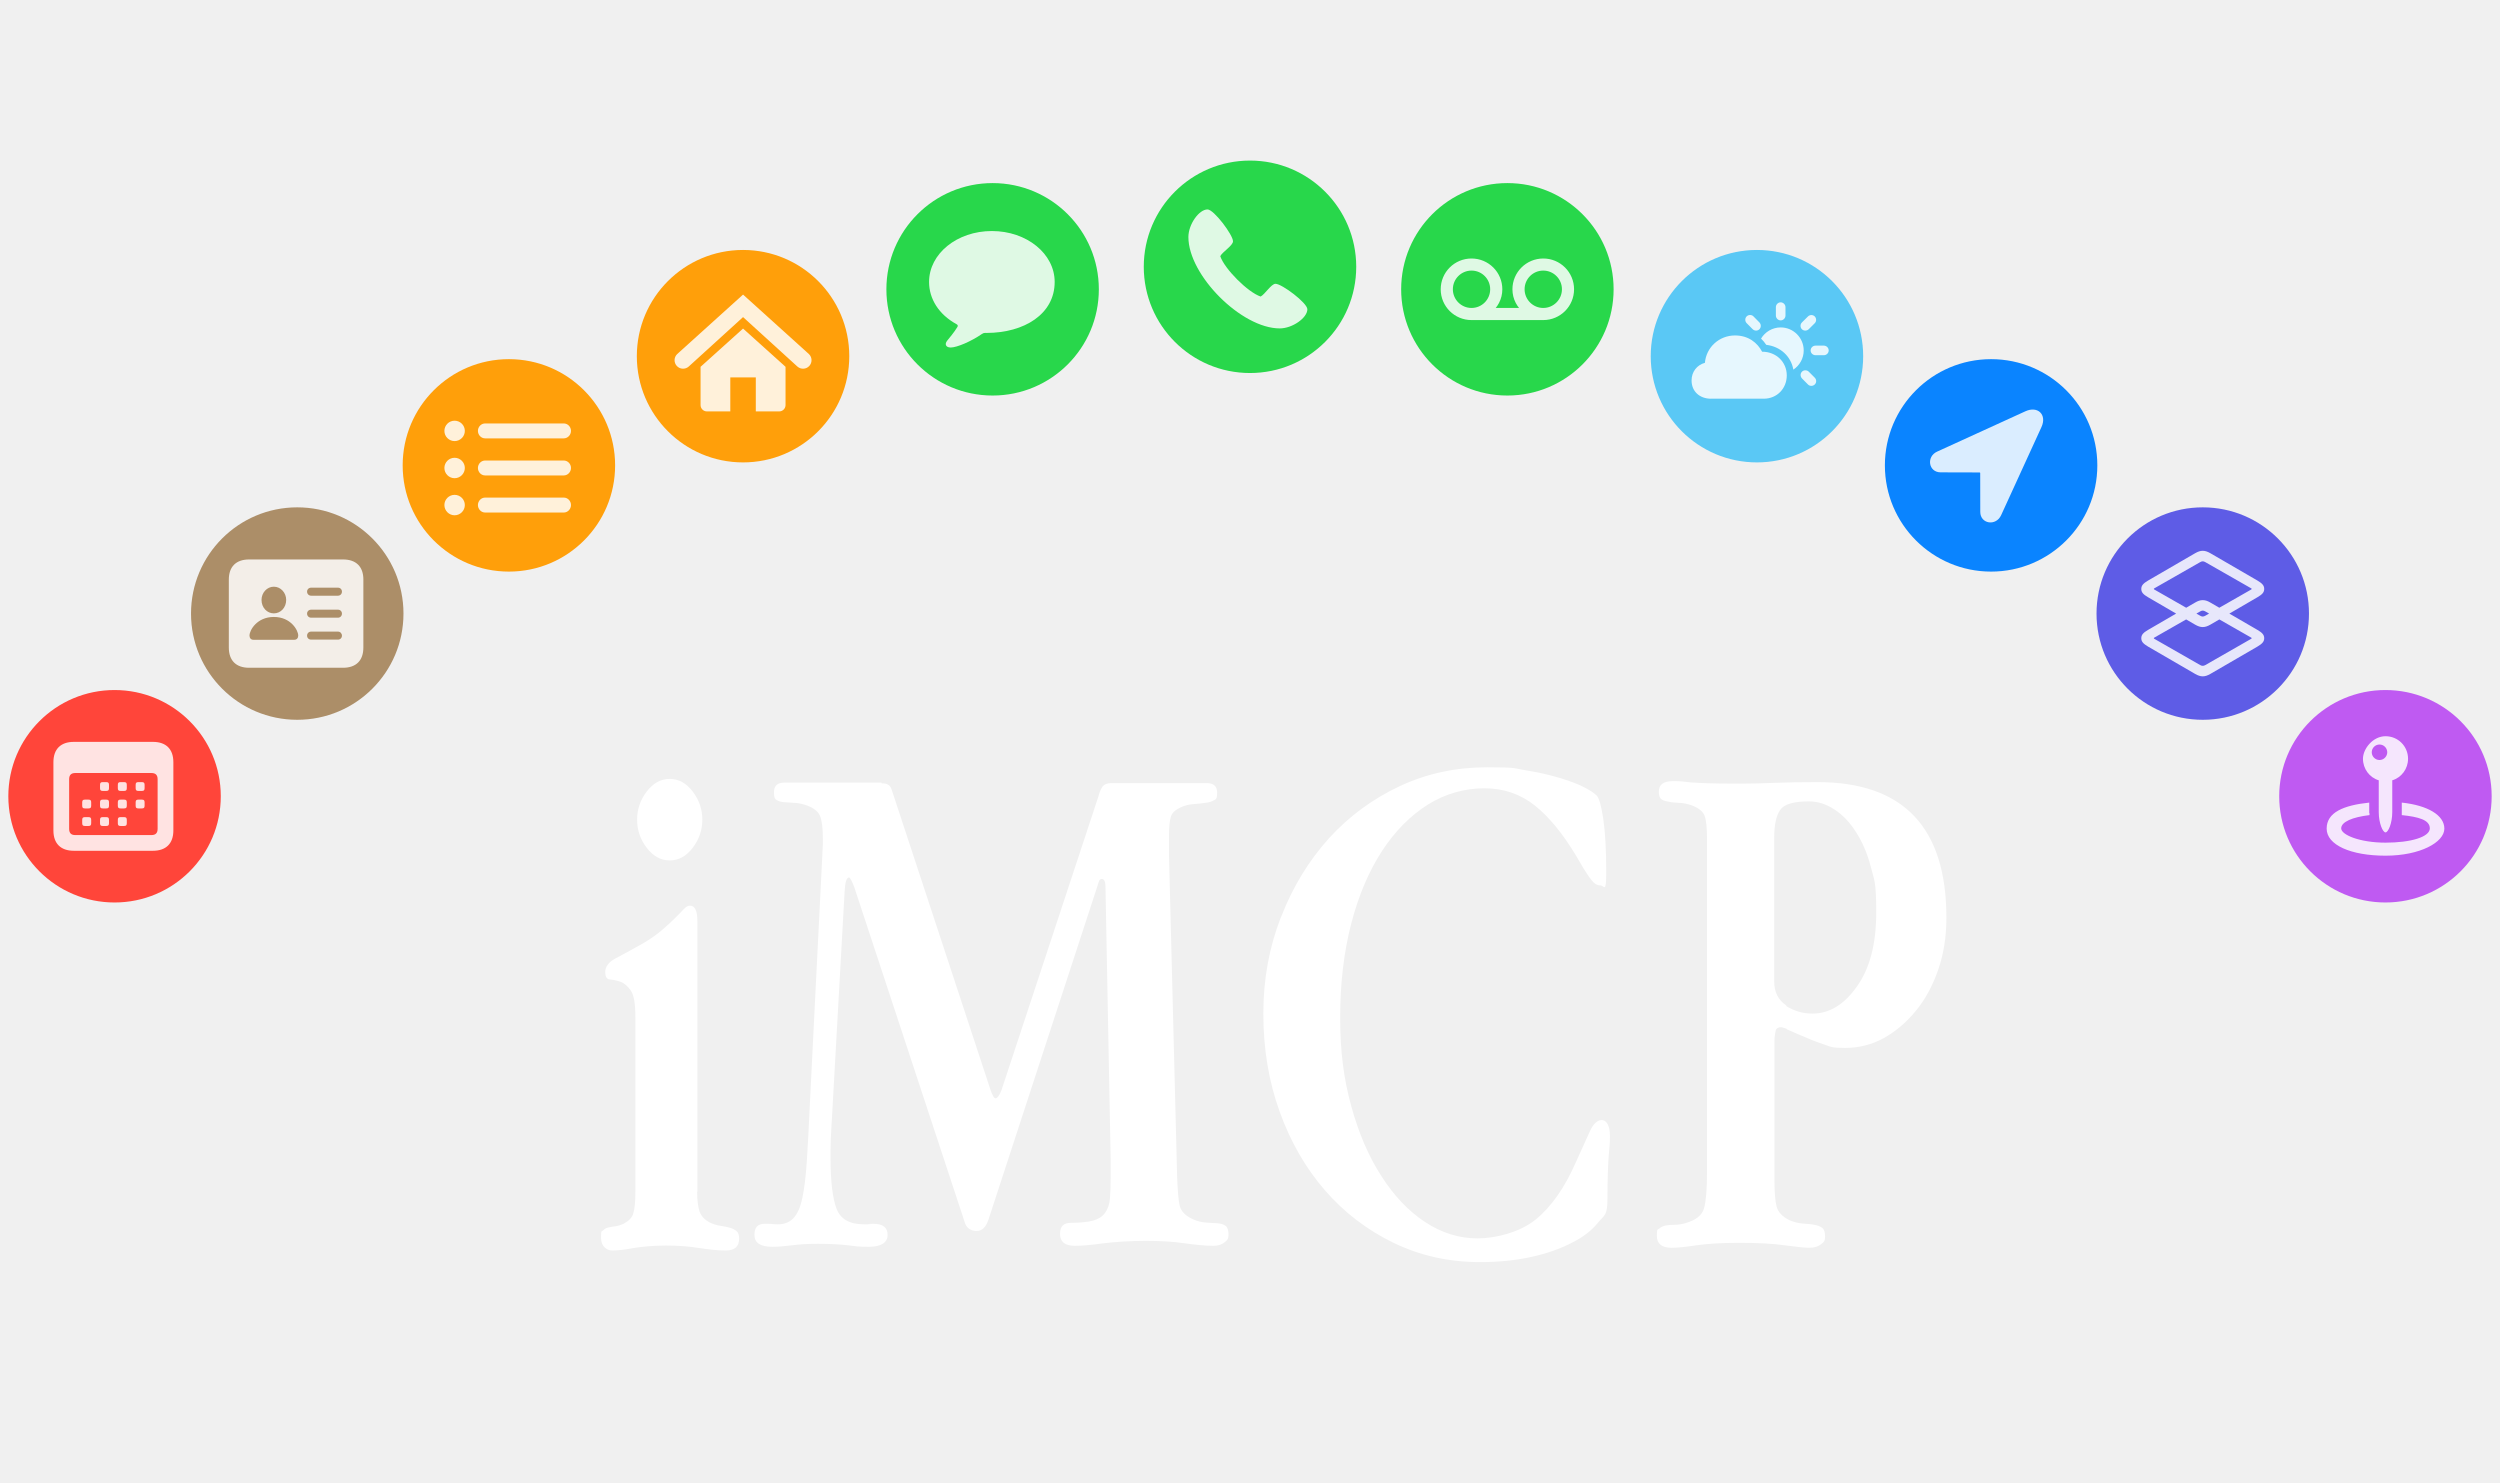
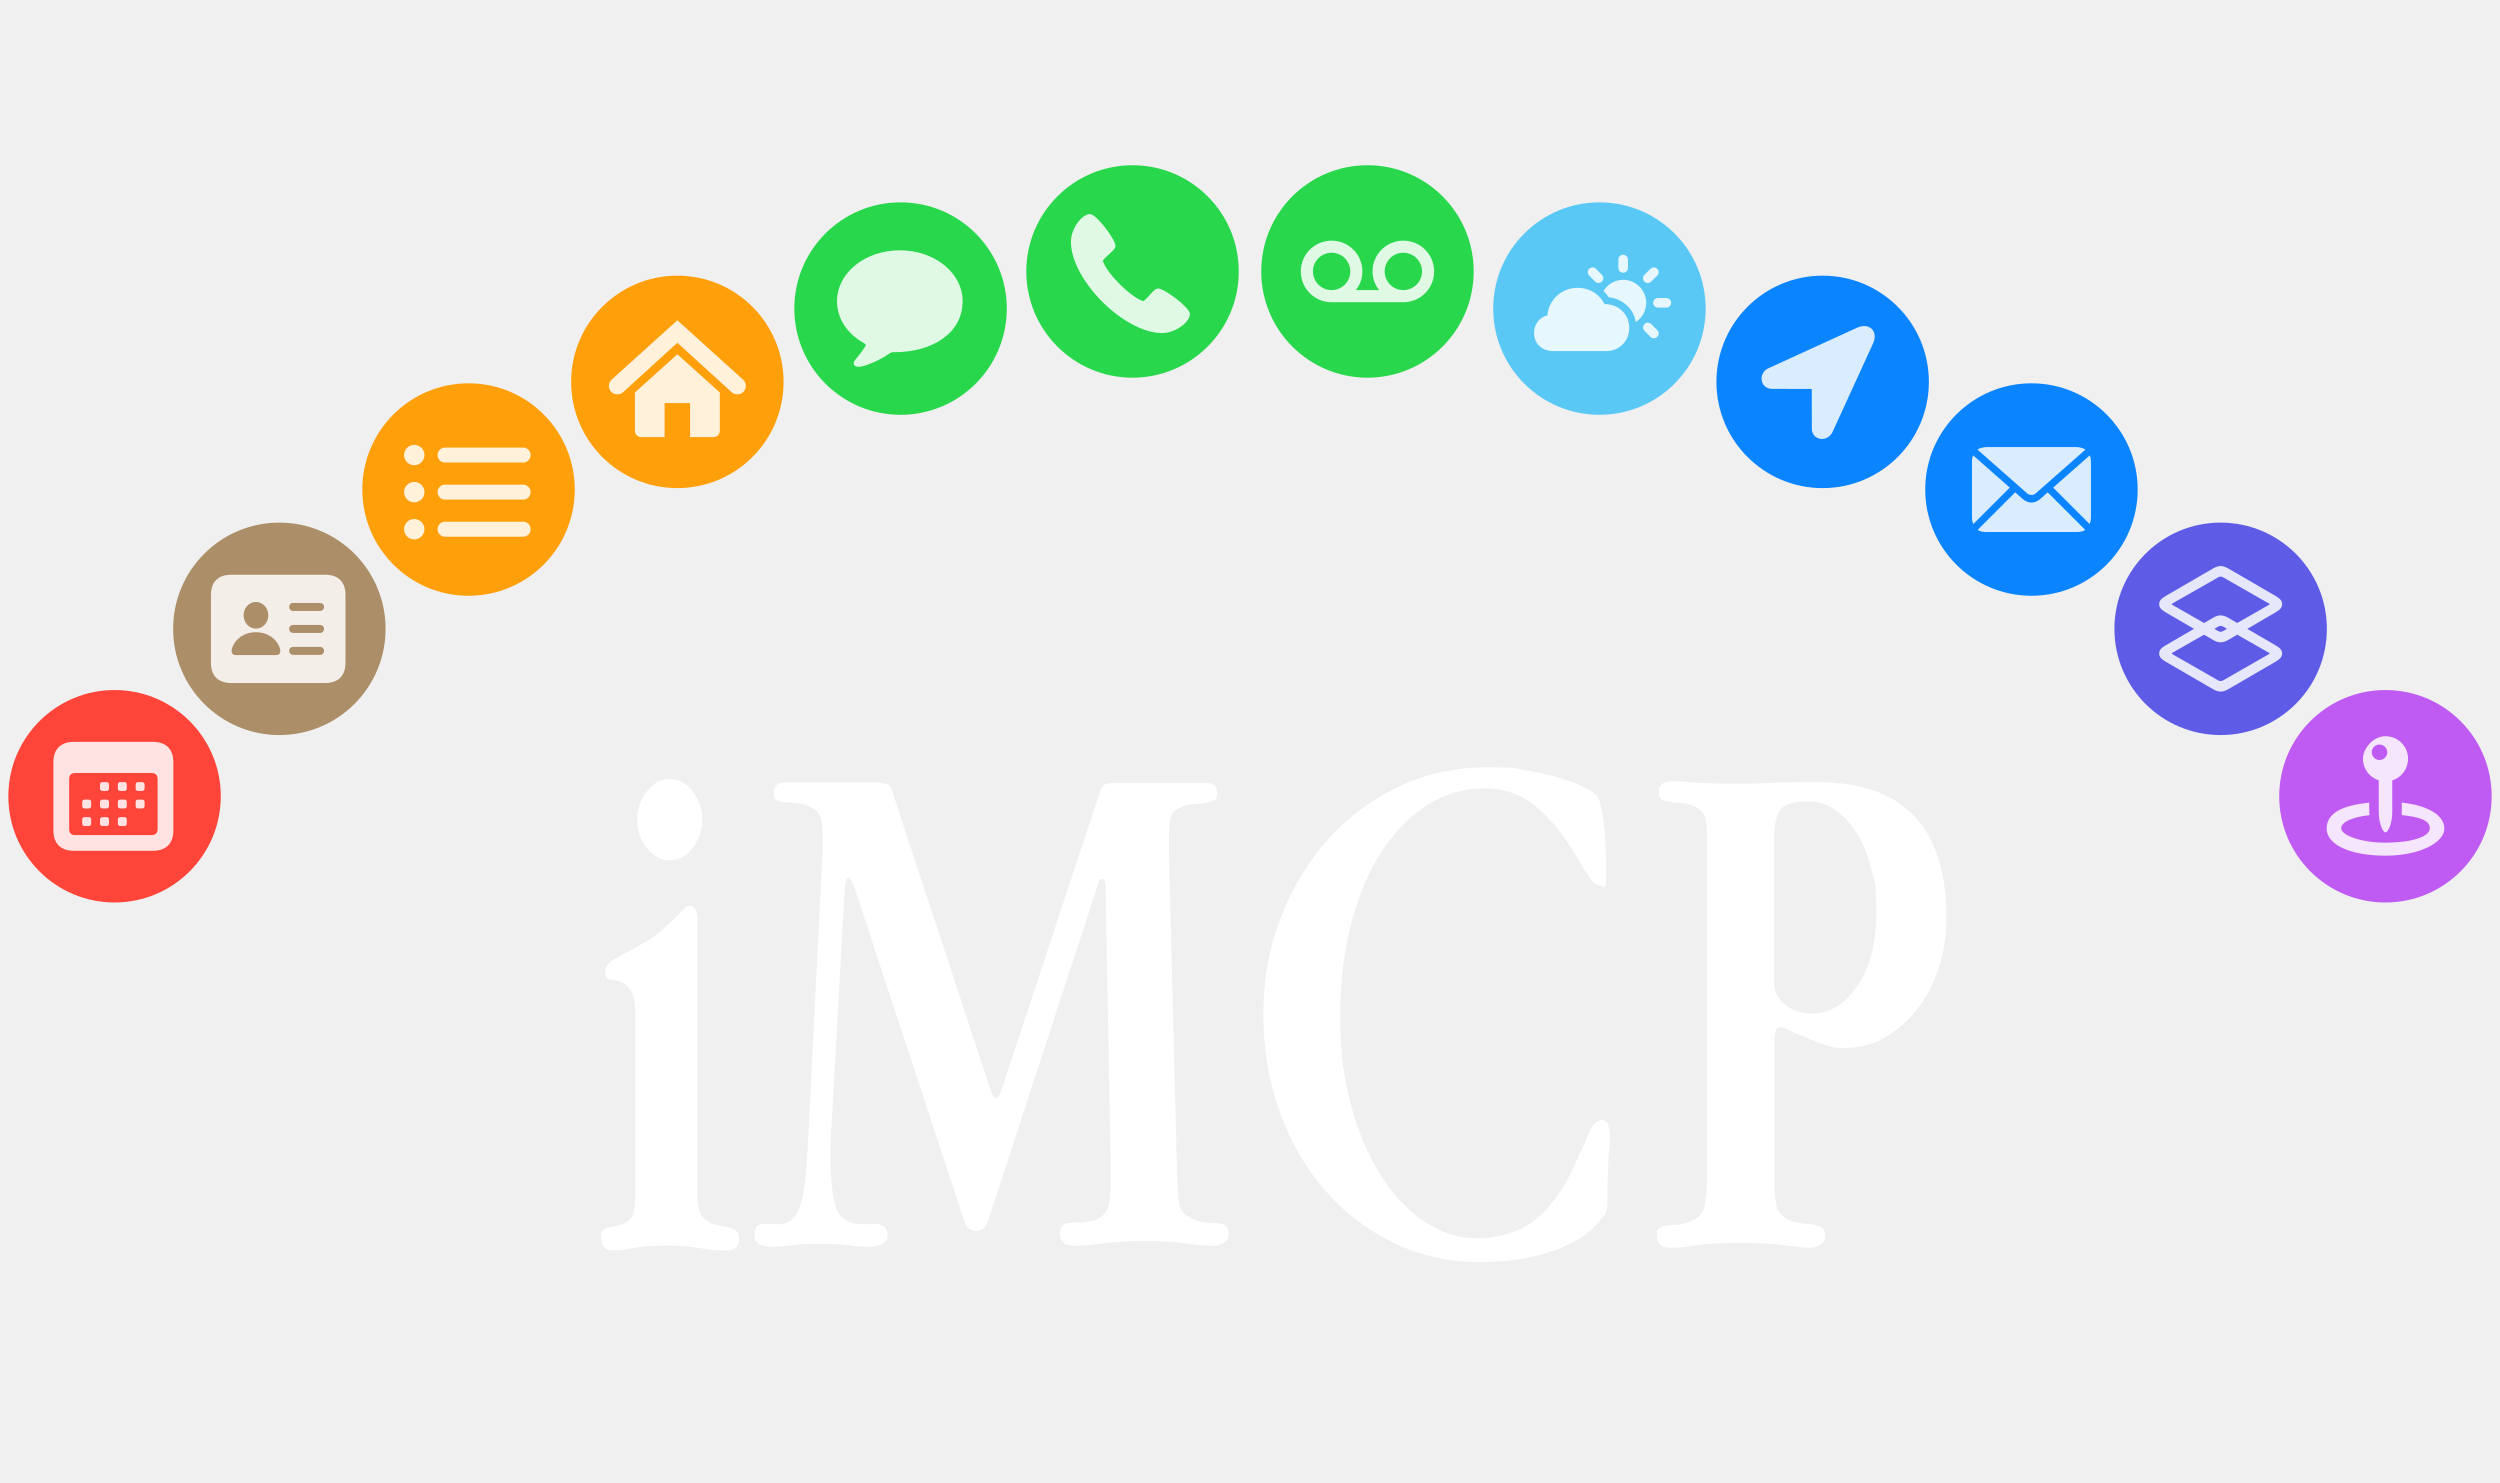
<svg xmlns="http://www.w3.org/2000/svg" viewBox="0 0 1012 600">
  <g fill="#fff">
    <path d="M282.2,482.4c0,3.6.4,6.3,1,8.1.7,1.8,2,3.2,3.8,4.2,1.6.8,3.1,1.3,4.6,1.5s2.8.5,3.9.8,2,.8,2.7,1.4,1,1.6,1,3c0,3.2-1.8,4.8-5.4,4.8s-6.6-.4-10.8-1c-4.2-.7-8.6-1-13.4-1s-9.5.4-13.1,1c-3.6.7-6.5,1-8.7,1s-4.5-1.7-4.5-5.1.2-2.4.8-3,1.2-1,2.1-1.2c.9-.2,1.9-.4,2.9-.5s2.1-.5,3.3-1c2.2-1.2,3.6-2.6,4-4.4.5-1.7.8-4.5.8-8.5v-70.8c0-5.4-.6-9-1.9-10.8s-2.7-3-4.2-3.5-2.9-.8-4.2-.9-1.9-1.1-1.9-3.1,1.4-4,4.1-5.4,6.5-3.5,11.5-6.3c3-1.8,5.5-3.6,7.6-5.4,2.1-1.8,3.8-3.4,5.2-4.8,1.4-1.4,2.5-2.5,3.4-3.5.9-.9,1.7-1.4,2.5-1.4,2,0,3,2.1,3,6.3v109.5ZM280.4,320.4c2.6,3.4,3.9,7.2,3.9,11.4s-1.3,8-3.9,11.4-5.7,5.1-9.3,5.1-6.7-1.7-9.3-5.1c-2.6-3.4-3.9-7.2-3.9-11.4s1.3-8,3.9-11.4,5.7-5.1,9.3-5.1,6.7,1.7,9.3,5.1Z" />
    <path d="M356.9,317.1c1,0,1.9.1,2.5.5.7.3,1.2,1,1.6,2.2l39.9,121.2c.8,2.4,1.5,3.6,2.1,3.6s1.6-1.1,2.4-3.3l39.3-119.1c.4-1.6,1-2.9,1.6-3.8.7-.9,1.9-1.4,3.5-1.4h38.7c2.8,0,4.2,1.3,4.2,3.9s-.5,2.6-1.4,3.1-2,.9-3.5,1c-1.4.2-3,.4-4.6.5-1.7.1-3.5.5-5.2,1.3-2.2,1-3.5,2.2-4,3.7-.5,1.5-.8,4.2-.8,8.2v7.1l3.3,130.5c.2,5.4.5,9.2,1,11.6.5,2.4,2.4,4.3,5.5,5.7,1.8.8,3.6,1.2,5.4,1.3s3.4.2,4.6.3c1.3.1,2.4.5,3.1,1,.8.6,1.2,1.8,1.2,3.6s-.5,2.2-1.6,3.1-2.6,1.4-4.6,1.4c-3.2,0-7-.4-11.5-1-4.5-.7-9.8-1-15.8-1s-12.4.4-17.2,1c-4.9.7-8.8,1-11.5,1-4,0-6-1.6-6-4.8s1.5-4.5,4.5-4.5,6.8-.3,8.9-.9c2.1-.6,3.7-1.6,4.8-3.1,1.1-1.5,1.8-3.4,2-5.8s.3-5.4.3-8.9v-6.9l-2.1-110.3c0-2.2-.5-3.3-1.5-3.3s-1.2,1-1.8,3l-44.1,135c-1,3-2.6,4.5-4.8,4.5s-4.2-1.2-4.8-3.6l-44.7-135.6c-1-2.6-1.7-3.9-2.1-3.9-1,0-1.6,1.9-1.8,5.7l-5.1,91.2c-.2,3.4-.4,6.5-.5,9.2-.1,2.8-.1,5.3-.1,7.5,0,9.3.8,16.1,2.4,20.4,1.6,4.3,5.3,6.4,11.1,6.4s1.2,0,1.8-.1c.6-.1,1.3-.1,2.1-.1,3.8,0,5.7,1.5,5.7,4.5s-2.5,4.8-7.5,4.8-5-.2-8.5-.6-7.5-.6-12.1-.6-7.5.2-10.6.6-5.8.6-8,.6c-4.8,0-7.2-1.6-7.2-4.8s1.4-4.5,4.2-4.5,2.2,0,3.1.1,1.6.1,2.2.1c2.6,0,4.7-.8,6.3-2.5,1.6-1.7,2.8-4.4,3.6-8.2.8-3.8,1.4-8.7,1.8-14.8s.8-13.5,1.2-22.5l5.1-101.9c0-.4,0-1.1.1-2.1s.1-2.3.1-3.9c0-4.6-.4-7.7-1.2-9.5-.8-1.8-2.6-3.2-5.4-4.2-1.8-.6-3.5-1-5.1-1-1.6-.1-3-.2-4.2-.3-1.2-.1-2.1-.4-2.9-.9s-1-1.5-1-3.1c0-2.6,1.4-3.9,4.2-3.9h39.3Z" />
    <path d="M518.7,370.9c4.7-12.1,11.2-22.6,19.3-31.6,8.2-9,17.8-16,28.7-21.1s22.7-7.6,35.2-7.6,10.6.4,15.6,1.2,9.5,1.8,13.5,3,7.3,2.4,9.9,3.7c2.6,1.3,4.4,2.5,5.4,3.5s1.9,4.1,2.7,9.5c.8,5.3,1.2,12.5,1.2,21.5s-.8,5.4-2.4,5.4-2.8-1-4.3-3.1-3.3-5-5.5-8.9c-5.4-9-11-15.8-16.8-20.4s-12.6-6.9-20.4-6.9-15.8,2.2-22.8,6.6c-7,4.4-13.2,10.6-18.5,18.7s-9.5,17.9-12.5,29.4-4.5,24.2-4.5,38.2,1.5,24.9,4.5,35.8,7,20.3,12.2,28.3c5.1,8,11,14.2,17.7,18.6s13.8,6.6,21.2,6.6,17.2-2.5,23.5-7.6,11.8-12.9,16.3-23.2c2.4-5.4,4.3-9.6,5.7-12.6s3-4.5,4.8-4.5,3.3,2.1,3.3,6.3-.2,4-.5,8.2-.5,10-.5,17.2-1.2,6.6-3.8,9.8-6,5.9-10.7,8.2c-4.6,2.4-10,4.3-16.3,5.7-6.3,1.4-13.2,2.1-20.8,2.1-12.6,0-24.2-2.6-35-7.8-10.7-5.2-20-12.3-27.8-21.3s-13.9-19.6-18.3-31.8c-4.4-12.2-6.6-25.4-6.6-39.6s2.4-27,7.1-39.1h0Z" />
    <path d="M723.1,416.4c-1.2-.4-1.9-.6-2.1-.6-1.2,0-2,.5-2.2,1.4s-.5,2.4-.5,4.4v55.9c0,5.2.3,8.9.9,11,.6,2.2,2.3,4,5.1,5.4,1.8.8,3.6,1.2,5.4,1.4,1.8.1,3.3.2,4.7.5,1.3.2,2.3.6,3.2,1.2.8.6,1.2,1.8,1.2,3.6s-.5,2.2-1.7,3.1c-1.1.9-2.7,1.4-4.7,1.4s-5.3-.4-10-1c-4.7-.7-10.8-1-18.5-1s-12.8.4-17.2,1c-4.5.7-7.8,1-10,1-4,0-6-1.6-6-4.8s.3-2.4,1-3,1.5-1,2.5-1.2,2.2-.3,3.6-.3,2.8-.2,4.2-.6c4.4-1.2,7-3.2,7.8-6.1.8-2.9,1.2-7.7,1.2-14.5v-135.1c0-4.4-.3-7.5-1-9.3-.7-1.8-2.5-3.2-5.2-4.2-1.8-.6-3.5-1-5.2-1-1.7-.1-3.2-.2-4.3-.5-1.2-.2-2.2-.5-2.8-1-.7-.5-1-1.5-1-3.1,0-2.8,1.9-4.2,5.7-4.2s3.2.1,7,.5c3.9.3,9.5.5,16.7.5h4.8c3.4,0,7.6-.1,12.6-.3,5-.2,10.8-.3,17.4-.3,34.8,0,52.2,18.3,52.2,54.9c0,7.8-1.1,14.6-3.3,21s-5.2,12-9,16.6c-3.8,4.7-8.2,8.4-13,11.1-4.9,2.7-10.2,4-15.8,4s-5.7-.5-8.7-1.5-6.3-2.3-9.9-3.9l-4.8-2.1h0ZM723,407.2c3.3,2.1,6.8,3.1,10.7,3.1,6.8,0,12.8-3.6,18-11,5.2-7.3,7.8-17.2,7.8-29.9s-.8-13-2.2-18.5-3.5-10.2-6-14.1-5.4-7-8.7-9.1c-3.3-2.2-6.8-3.3-10.3-3.3-6.2,0-10.1,1.1-11.7,3.5-1.6,2.3-2.4,6-2.4,11.2v58.2c0,4.4,1.7,7.6,5,9.8Z" />
  </g>
  <svg version="1.1" viewBox="0 0 100 100" x="3.373" y="279.327" width="86" height="86">
    <circle fill="#ff453a" cx="50" cy="50" r="50" />
    <g fill="#fff" fill-opacity="0.85">
      <path d="M30.83,75.66h37.23c6.18,0,9.62-3.42,9.62-9.56v-32.15c0-6.14-3.44-9.55-9.62-9.55H30.83c-6.17,0-9.61,3.4-9.61,9.55v32.15c0,6.15,3.44,9.56,9.61,9.56ZM31.52,68.27c-1.92,0-2.9-.9-2.9-2.94v-23.34c0-2.03.99-2.93,2.9-2.93h35.83c1.91,0,2.92.89,2.92,2.93v23.34c0,2.05-1.01,2.94-2.92,2.94H31.52ZM44.49,47.49h1.55c1,0,1.34-.31,1.34-1.3v-1.55c0-.99-.34-1.3-1.34-1.3h-1.55c-.99,0-1.33.31-1.33,1.3v1.55c0,.99.34,1.3,1.33,1.3ZM52.86,47.49h1.57c.99,0,1.33-.31,1.33-1.3v-1.55c0-.99-.34-1.3-1.33-1.3h-1.57c-.98,0-1.32.31-1.32,1.3v1.55c0,.99.34,1.3,1.32,1.3ZM61.25,47.49h1.57c.98,0,1.32-.31,1.32-1.3v-1.55c0-.99-.35-1.3-1.32-1.3h-1.57c-.98,0-1.32.31-1.32,1.3v1.55c0,.99.35,1.3,1.32,1.3ZM36.11,55.73h1.57c.98,0,1.32-.31,1.32-1.28v-1.57c0-.99-.35-1.3-1.32-1.3h-1.57c-.98,0-1.34.31-1.34,1.3v1.57c0,.98.36,1.28,1.34,1.28ZM44.49,55.73h1.55c1,0,1.34-.31,1.34-1.28v-1.57c0-.99-.34-1.3-1.34-1.3h-1.55c-.99,0-1.33.31-1.33,1.3v1.57c0,.98.34,1.28,1.33,1.28ZM52.86,55.73h1.57c.99,0,1.33-.31,1.33-1.28v-1.57c0-.99-.34-1.3-1.33-1.3h-1.57c-.98,0-1.32.31-1.32,1.3v1.57c0,.98.34,1.28,1.32,1.28ZM61.25,55.73h1.57c.98,0,1.32-.31,1.32-1.28v-1.57c0-.99-.35-1.3-1.32-1.3h-1.57c-.98,0-1.32.31-1.32,1.3v1.57c0,.98.35,1.28,1.32,1.28ZM36.11,63.99h1.57c.98,0,1.32-.32,1.32-1.3v-1.57c0-.99-.35-1.3-1.32-1.3h-1.57c-.98,0-1.34.31-1.34,1.3v1.57c0,.98.36,1.3,1.34,1.3ZM44.49,63.99h1.55c1,0,1.34-.32,1.34-1.3v-1.57c0-.99-.34-1.3-1.34-1.3h-1.55c-.99,0-1.33.31-1.33,1.3v1.57c0,.98.34,1.3,1.33,1.3ZM52.86,63.99h1.57c.99,0,1.33-.32,1.33-1.3v-1.57c0-.99-.34-1.3-1.33-1.3h-1.57c-.98,0-1.32.31-1.32,1.3v1.57c0,.98.34,1.3,1.32,1.3Z" />
    </g>
  </svg>
-   <svg version="1.1" viewBox="0 0 100 100" x="77.327" y="205.373" width="86" height="86">
+   <svg version="1.1" viewBox="0 0 100 100" x="70.084" y="211.550" width="86" height="86">
    <circle fill="#ac8e68" cx="50" cy="50" r="50" />
    <g fill="#fff" fill-opacity="0.85">
      <path class="st1" d="M81.12,34.03v31.97c0,6.1-3.41,9.51-9.57,9.51H27.35c-6.14,0-9.56-3.4-9.56-9.51v-31.97c0-6.11,3.42-9.5,9.56-9.5h44.21c6.16,0,9.57,3.39,9.57,9.5ZM27.52,60.35c0,1.1.64,1.99,1.84,1.99h19.25c1.22,0,1.85-.89,1.85-1.99,0-2.48-3.49-8.76-11.47-8.76s-11.47,6.27-11.47,8.76ZM56.53,58.49c-1.11,0-1.91.84-1.91,1.91s.8,1.86,1.91,1.86h12.64c1.07,0,1.87-.8,1.87-1.86s-.8-1.91-1.87-1.91h-12.64ZM56.53,48.17c-1.11,0-1.91.82-1.91,1.86s.8,1.91,1.91,1.91h12.64c1.07,0,1.87-.84,1.87-1.91s-.8-1.86-1.87-1.86h-12.64ZM33.18,43.58c0,3.62,2.61,6.33,5.8,6.33,3.21,0,5.81-2.71,5.81-6.33,0-3.41-2.6-6.23-5.81-6.23s-5.8,2.82-5.8,6.23ZM56.53,37.81c-1.11,0-1.91.82-1.91,1.87s.8,1.91,1.91,1.91h12.64c1.07,0,1.87-.84,1.87-1.91s-.8-1.87-1.87-1.87h-12.64Z" />
    </g>
  </svg>
-   <svg version="1.1" viewBox="0 0 100 100" x="163.000" y="145.385" width="86" height="86">
+   <svg version="1.1" viewBox="0 0 100 100" x="146.665" y="155.165" width="86" height="86">
    <circle fill="#ff9f0a" cx="50" cy="50" r="50" />
    <g fill="#fff" fill-opacity=".85">
      <path d="M38.83,72.2h36.98c1.91,0,3.42-1.64,3.42-3.53s-1.48-3.51-3.42-3.51h-36.98c-1.92,0-3.41,1.62-3.41,3.51s1.51,3.53,3.41,3.53Z" />
      <path d="M24.44,73.49c2.65,0,4.82-2.17,4.82-4.82s-2.17-4.8-4.82-4.8-4.8,2.15-4.8,4.8,2.17,4.82,4.8,4.82Z" />
      <path d="M38.83,54.74h36.98c1.91,0,3.42-1.64,3.42-3.51s-1.48-3.52-3.42-3.52h-36.98c-1.92,0-3.41,1.62-3.41,3.52s1.51,3.51,3.41,3.51Z" />
      <path d="M24.44,56.04c2.65,0,4.82-2.17,4.82-4.82s-2.17-4.8-4.82-4.8-4.8,2.15-4.8,4.8,2.17,4.82,4.8,4.82Z" />
      <path d="M38.83,37.29h36.98c1.91,0,3.42-1.64,3.42-3.52s-1.48-3.51-3.42-3.51h-36.98c-1.92,0-3.41,1.62-3.41,3.51s1.51,3.52,3.41,3.52Z" />
      <path d="M24.44,38.57c2.65,0,4.82-2.15,4.82-4.8s-2.17-4.8-4.82-4.8-4.8,2.15-4.8,4.8,2.17,4.8,4.8,4.8Z" />
    </g>
  </svg>
-   <svg viewBox="0 0 100 100" x="257.788" y="101.184" width="86" height="86">
+   <svg viewBox="0 0 100 100" x="231.193" y="111.587" width="86" height="86">
    <circle fill="#ff9f0a" cx="50" cy="50" r="50" />
    <g fill="#fff" opacity=".85">
      <path d="M50,21 81,49a4,4 0 0 1-5.4,5.9L50,31.6 24.4,54.9A4,4 0 0 1 19,49Z" />
      <path fill-rule="evenodd" d="M50,37 70,55V73a3,3 0 0 1-3,3H33a3,3 0 0 1-3-3V55ZM44,60h12v16H44Z" />
    </g>
  </svg>
-   <svg viewBox="0 0 100 100" x="358.811" y="74.115" width="86" height="86">
+   <svg viewBox="0 0 100 100" x="321.545" y="81.913" width="86" height="86">
    <circle fill="#28d74b" cx="50" cy="50" r="50" />
    <g fill="#fff" fill-opacity="0.85">
      <path d="M30.19,77.4c3.04,0,9.82-2.94,14.79-6.39.59-.4,1.01-.5,1.53-.5.3.01.53.02.7.02,17.63-.04,32-8.83,32-23.99,0-13.3-13.15-23.97-29.56-23.97s-29.56,10.67-29.56,23.97c0,7.9,4.52,15.26,12.9,19.86.63.34.75.71.46,1.29-1.56,2.6-3.8,5.19-4.83,6.48-1.36,1.68-.56,3.21,1.57,3.21Z" />
    </g>
  </svg>
-   <svg viewBox="0 0 100 100" x="463.000" y="65.000" width="86" height="86">
+   <svg viewBox="0 0 100 100" x="415.450" y="66.887" width="86" height="86">
    <circle fill="#28d74b" cx="50" cy="50" r="50" />
    <g fill="#fff" fill-opacity="0.85">
      <path d="M30,23c-4,0-9,7-9,13,0,18,25,43,43,43,6,0,13-5,13-9,0-3-12-12-15-12-2,0-5,5-7,6-6-2-17-13-19-19,1-2,6-5,6-7,0-3-9-15-12-15Z" />
    </g>
  </svg>
-   <svg viewBox="0 0 100 100" x="567.189" y="74.115" width="86" height="86">
+   <svg viewBox="0 0 100 100" x="510.550" y="66.887" width="86" height="86">
    <circle fill="#28d74b" cx="50" cy="50" r="50" />
    <g fill="#fff" stroke="#fff" stroke-width="22" stroke-linejoin="round" opacity="0.85">
      <path transform="translate(20.000 36.882) scale(0.12596)" d="M1.06581e-14 104.043C1.06581e-14 161.656 46.572 208.086 104.043 208.086L372.297 208.086C429.839 208.086 476.341 161.585 476.341 104.043C476.341 46.431 429.768 0 372.297 0C314.685 0 268.048 46.502 268.048 104.043C268.048 137.03 284.031 166.78 309.472 184.8L166.868 184.8C192.309 166.78 208.292 137.03 208.292 104.043C208.292 46.431 161.72 0 104.043 0C46.502 0 1.06581e-14 46.502 1.06581e-14 104.043ZM23.421 103.908C23.421 59.335 59.605 23.151 104.178 23.151C148.752 23.151 184.865 59.335 184.865 103.908C184.865 148.617 148.752 184.8 104.178 184.8C59.605 184.8 23.421 148.617 23.421 103.908ZM291.476 103.908C291.476 59.335 327.589 23.151 372.162 23.151C416.736 23.151 453.055 59.335 453.055 103.908C453.055 148.617 416.736 184.8 372.162 184.8C327.589 184.8 291.476 148.617 291.476 103.908Z" />
    </g>
  </svg>
-   <svg version="1.1" viewBox="0 0 100 100" x="668.212" y="101.184" width="86" height="86">
+   <svg version="1.1" viewBox="0 0 100 100" x="604.455" y="81.913" width="86" height="86">
    <circle fill="#5ac8f5" cx="50" cy="50" r="50" />
    <g fill="#fff" fill-opacity=".85">
      <path d="M74.42,57.32l2.79,2.8c.88.88.9,2.32.02,3.18-.87.87-2.36.91-3.21.02l-2.8-2.82c-.87-.91-.9-2.34-.02-3.21.87-.87,2.32-.86,3.21.02ZM72.01,47.29c0,3.77-1.94,7.1-4.87,9.04-1.12-6.3-6.15-10.91-12.76-11.67-.7-1.05-1.51-2.04-2.45-2.94,1.89-3.15,5.34-5.26,9.26-5.26,5.95,0,10.82,4.87,10.82,10.84ZM83.77,47.3c0,1.24-1.03,2.24-2.27,2.24h-3.94c-1.23,0-2.29-.99-2.29-2.24s1.06-2.27,2.29-2.27h3.94c1.24,0,2.27,1.03,2.27,2.27ZM77.2,31.29c.87.87.88,2.34-.01,3.21l-2.8,2.79c-.88.87-2.35.89-3.23.03-.87-.87-.87-2.35.03-3.22l2.81-2.79c.89-.89,2.33-.89,3.21-.03ZM48.37,31.28l2.78,2.82c.86.89.88,2.34.02,3.21-.87.87-2.32.86-3.22-.04l-2.78-2.81c-.86-.86-.89-2.31-.02-3.19.87-.87,2.37-.88,3.22,0ZM63.43,26.92v3.95c0,1.24-1.03,2.28-2.27,2.28s-2.25-1.05-2.25-2.28v-3.95c0-1.24,1.03-2.27,2.25-2.27s2.27,1.04,2.27,2.27Z" />
      <path d="M28.42,70.01h24.81c6.15,0,10.81-4.74,10.81-10.97s-4.91-11.15-11.61-11.15c-2.24-4.2-6.41-7.65-12.77-7.65-7.41,0-13.54,5.56-14.15,12.88-3.78,1.03-6.28,4.25-6.28,8.31,0,5.07,3.69,8.59,9.19,8.59Z" />
    </g>
  </svg>
-   <svg version="1.1" viewBox="0 0 100 100" x="763.000" y="145.385" width="86" height="86">
+   <svg version="1.1" viewBox="0 0 100 100" x="694.807" y="111.587" width="86" height="86">
    <circle fill="#0a84ff" cx="50" cy="50" r="50" />
    <g fill="#fff" fill-opacity="0.85">
      <path d="M26.24,53.28l18.31.05c.23,0,.32.09.32.31l.03,18.25c0,5.68,7.4,6.9,9.84,1.51l18.98-41.47c2.65-5.85-1.77-10.03-7.54-7.41l-41.58,19c-5.21,2.36-4.09,9.75,1.64,9.76Z" />
    </g>
  </svg>
-   <svg viewBox="0 0 100 100" x="848.673" y="205.373" width="86" height="86">
+   <svg viewBox="0 0 100 100" x="779.335" y="155.165" width="86" height="86">
+     <circle fill="#0a84ff" cx="50" cy="50" r="50" />
+     <g fill="#fff" fill-opacity="0.85">
+       <path d="M49.99 52.58Q48.85 52.58 47.76 51.62L24.58 31.2Q26.43 30 29.29 30H70.71Q73.57 30 75.4 31.2L52.22 51.62Q51.15 52.58 49.99 52.58ZM22.6 66.25Q22.32 65.6 22.16 64.76Q22 63.92 22 62.81V37.19Q22 35.98 22.17 35.12Q22.35 34.27 22.56 33.92L39.78 49.09ZM28.59 70Q27.31 70 26.33 69.73Q25.34 69.45 24.69 68.98L42.35 51.32L45.74 54.34Q46.76 55.22 47.83 55.67Q48.9 56.13 49.99 56.13Q51.08 56.13 52.16 55.67Q53.24 55.22 54.26 54.34L57.65 51.32L75.31 68.98Q74.66 69.45 73.67 69.73Q72.69 70 71.41 70ZM77.4 66.25 60.22 49.09 77.44 33.92Q77.63 34.27 77.81 35.12Q78 35.98 78 37.19V62.81Q78 63.92 77.83 64.76Q77.65 65.6 77.4 66.25Z" />
+     </g>
+   </svg>
+   <svg viewBox="0 0 100 100" x="855.916" y="211.550" width="86" height="86">
    <circle fill="#5e5ce6" cx="50" cy="50" r="50" />
    <g fill="#fff" fill-opacity="0.85" transform="translate(50 50) scale(0.58) translate(-62.33895 34.1361)">
      <path d="M62.334 16.811C64.314 16.811 66.211 16.168 68.574 14.81L106.744-7.354C110.703-9.686 112.217-11.448 112.217-14.144C112.217-16.778 110.703-18.593 106.744-20.873L68.574-43.047C66.211-44.446 64.314-45.038 62.334-45.038C60.364-45.038 58.467-44.446 56.104-43.047L17.935-20.873C13.975-18.593 12.461-16.778 12.461-14.144C12.461-11.448 13.975-9.686 17.935-7.354L56.104 14.81C58.467 16.168 60.364 16.811 62.334 16.811ZM62.334 8.274C61.628 8.274 61.006 8.087 60.187 7.621L23.031-13.653C22.78-13.758 22.655-13.873 22.655-14.144C22.655-14.353 22.78-14.468 23.031-14.625L60.187-35.847C61.006-36.314 61.628-36.552 62.334-36.552C63.039-36.552 63.672-36.314 64.491-35.847L101.648-14.625C101.898-14.468 102.023-14.353 102.023-14.144C102.023-13.873 101.898-13.758 101.648-13.653L64.491 7.621C63.672 8.087 63.039 8.274 62.334 8.274ZM62.334-23.183C64.314-23.183 66.211-23.816 68.574-25.174L106.744-47.399C110.703-49.68 112.217-51.442 112.217-54.128C112.217-56.824 110.703-58.576 106.744-60.919L68.574-83.082C66.211-84.44 64.314-85.083 62.334-85.083C60.364-85.083 58.467-84.44 56.104-83.082L17.935-60.919C13.975-58.576 12.461-56.824 12.461-54.128C12.461-51.442 13.975-49.68 17.935-47.399L56.104-25.174C58.467-23.816 60.364-23.183 62.334-23.183ZM62.334-31.72C61.628-31.72 61.006-31.959 60.187-32.425L23.031-53.648C22.78-53.752 22.655-53.919 22.655-54.128C22.655-54.389 22.78-54.514 23.031-54.619L60.187-75.841C61.006-76.308 61.628-76.546 62.334-76.546C63.039-76.546 63.672-76.308 64.491-75.841L101.648-54.619C101.898-54.514 102.023-54.389 102.023-54.128C102.023-53.919 101.898-53.752 101.648-53.648L64.491-32.425C63.672-31.959 63.039-31.72 62.334-31.72Z" />
    </g>
  </svg>
  <svg version="1.1" viewBox="0 0 100 100" x="922.627" y="279.327" width="86" height="86">
    <circle fill="#bf5af2" cx="50" cy="50" r="50" />
    <g fill="#fff" fill-opacity="0.85">
      <path d="M42.49,57.93v.94c-8.01.94-13.32,3.18-13.32,6.25s8.84,6.72,20.86,6.72,20.86-2.71,20.86-6.72-5.3-5.42-13.2-6.25v-5.89c12.14,1.3,20.04,5.89,20.04,12.26s-11.31,12.73-27.7,12.73-27.7-5.07-27.7-12.73,7.9-10.96,20.04-12.26v4.95h.12Z" />
      <path d="M60.64,32.35c0,4.71-3.06,8.84-7.43,10.14v14.97c0,5.19-1.89,9.55-3.18,9.55s-3.18-4.36-3.18-9.55v-14.97c-4.36-1.3-7.43-5.42-7.43-10.14s4.71-10.61,10.61-10.61,10.61,4.71,10.61,10.61ZM43.55,29.29c0,2,1.65,3.65,3.65,3.65s3.65-1.65,3.65-3.65-1.65-3.65-3.65-3.65-3.65,1.65-3.65,3.65h0Z" />
    </g>
  </svg>
</svg>
